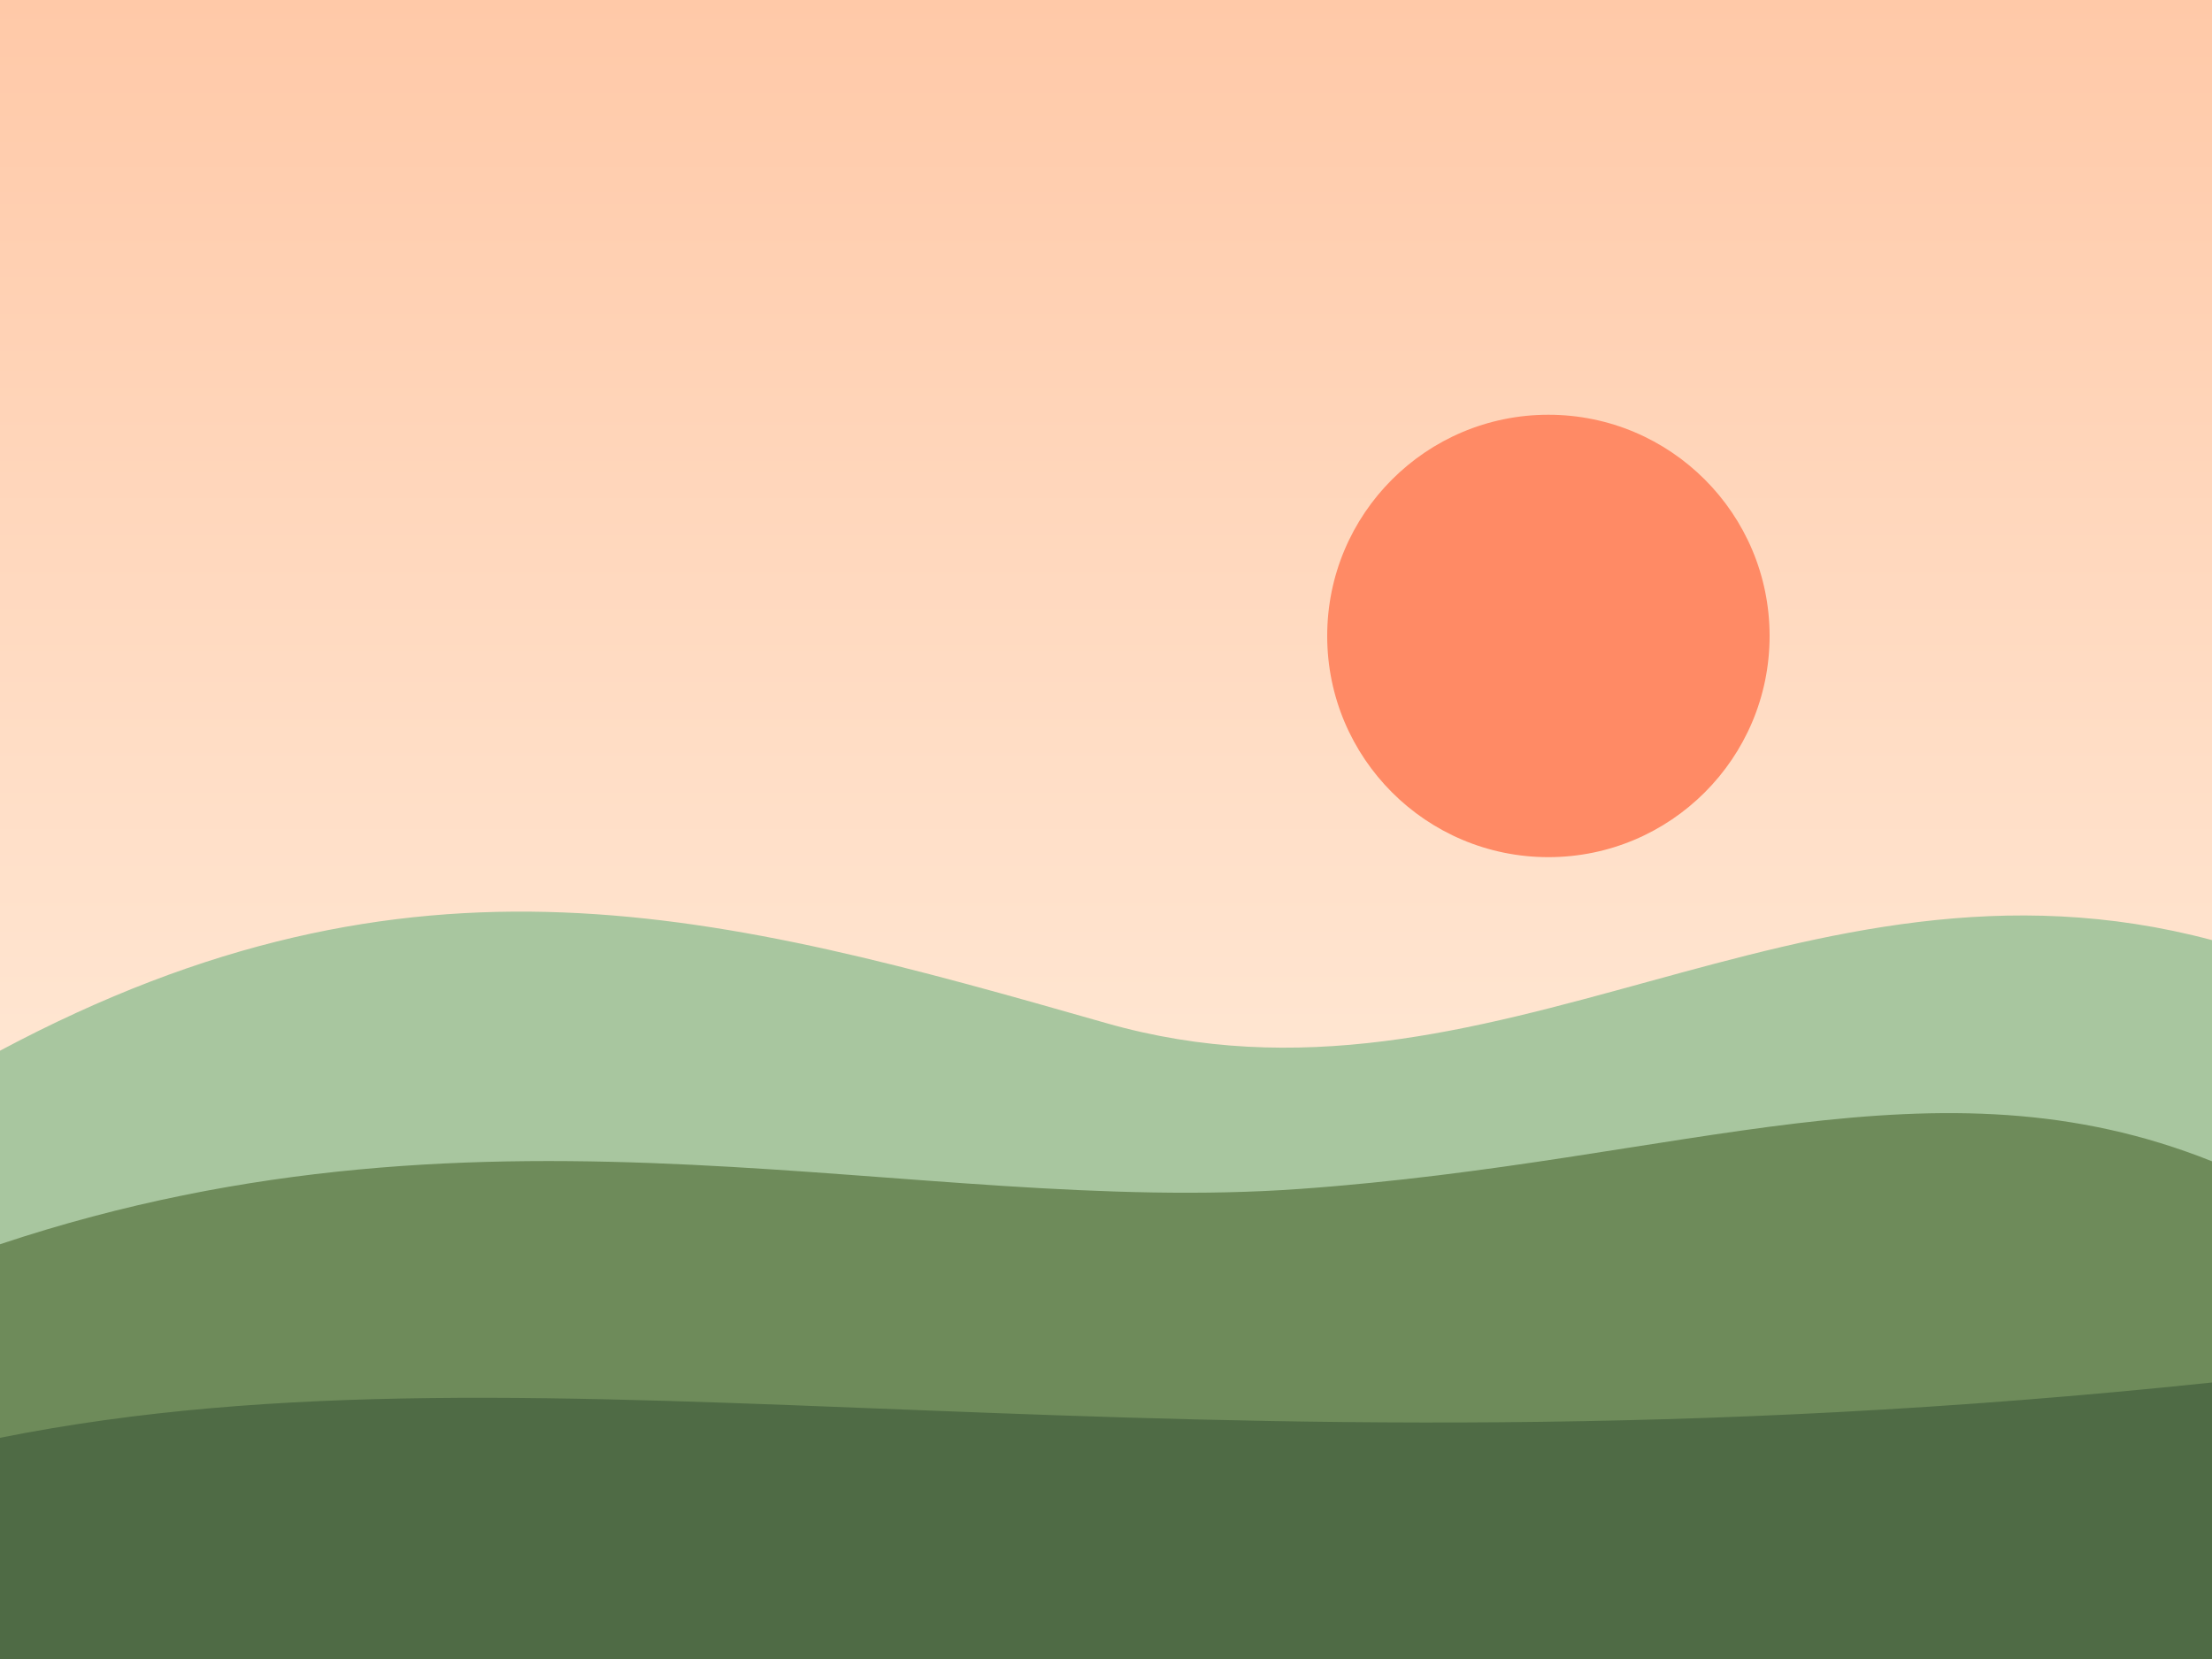
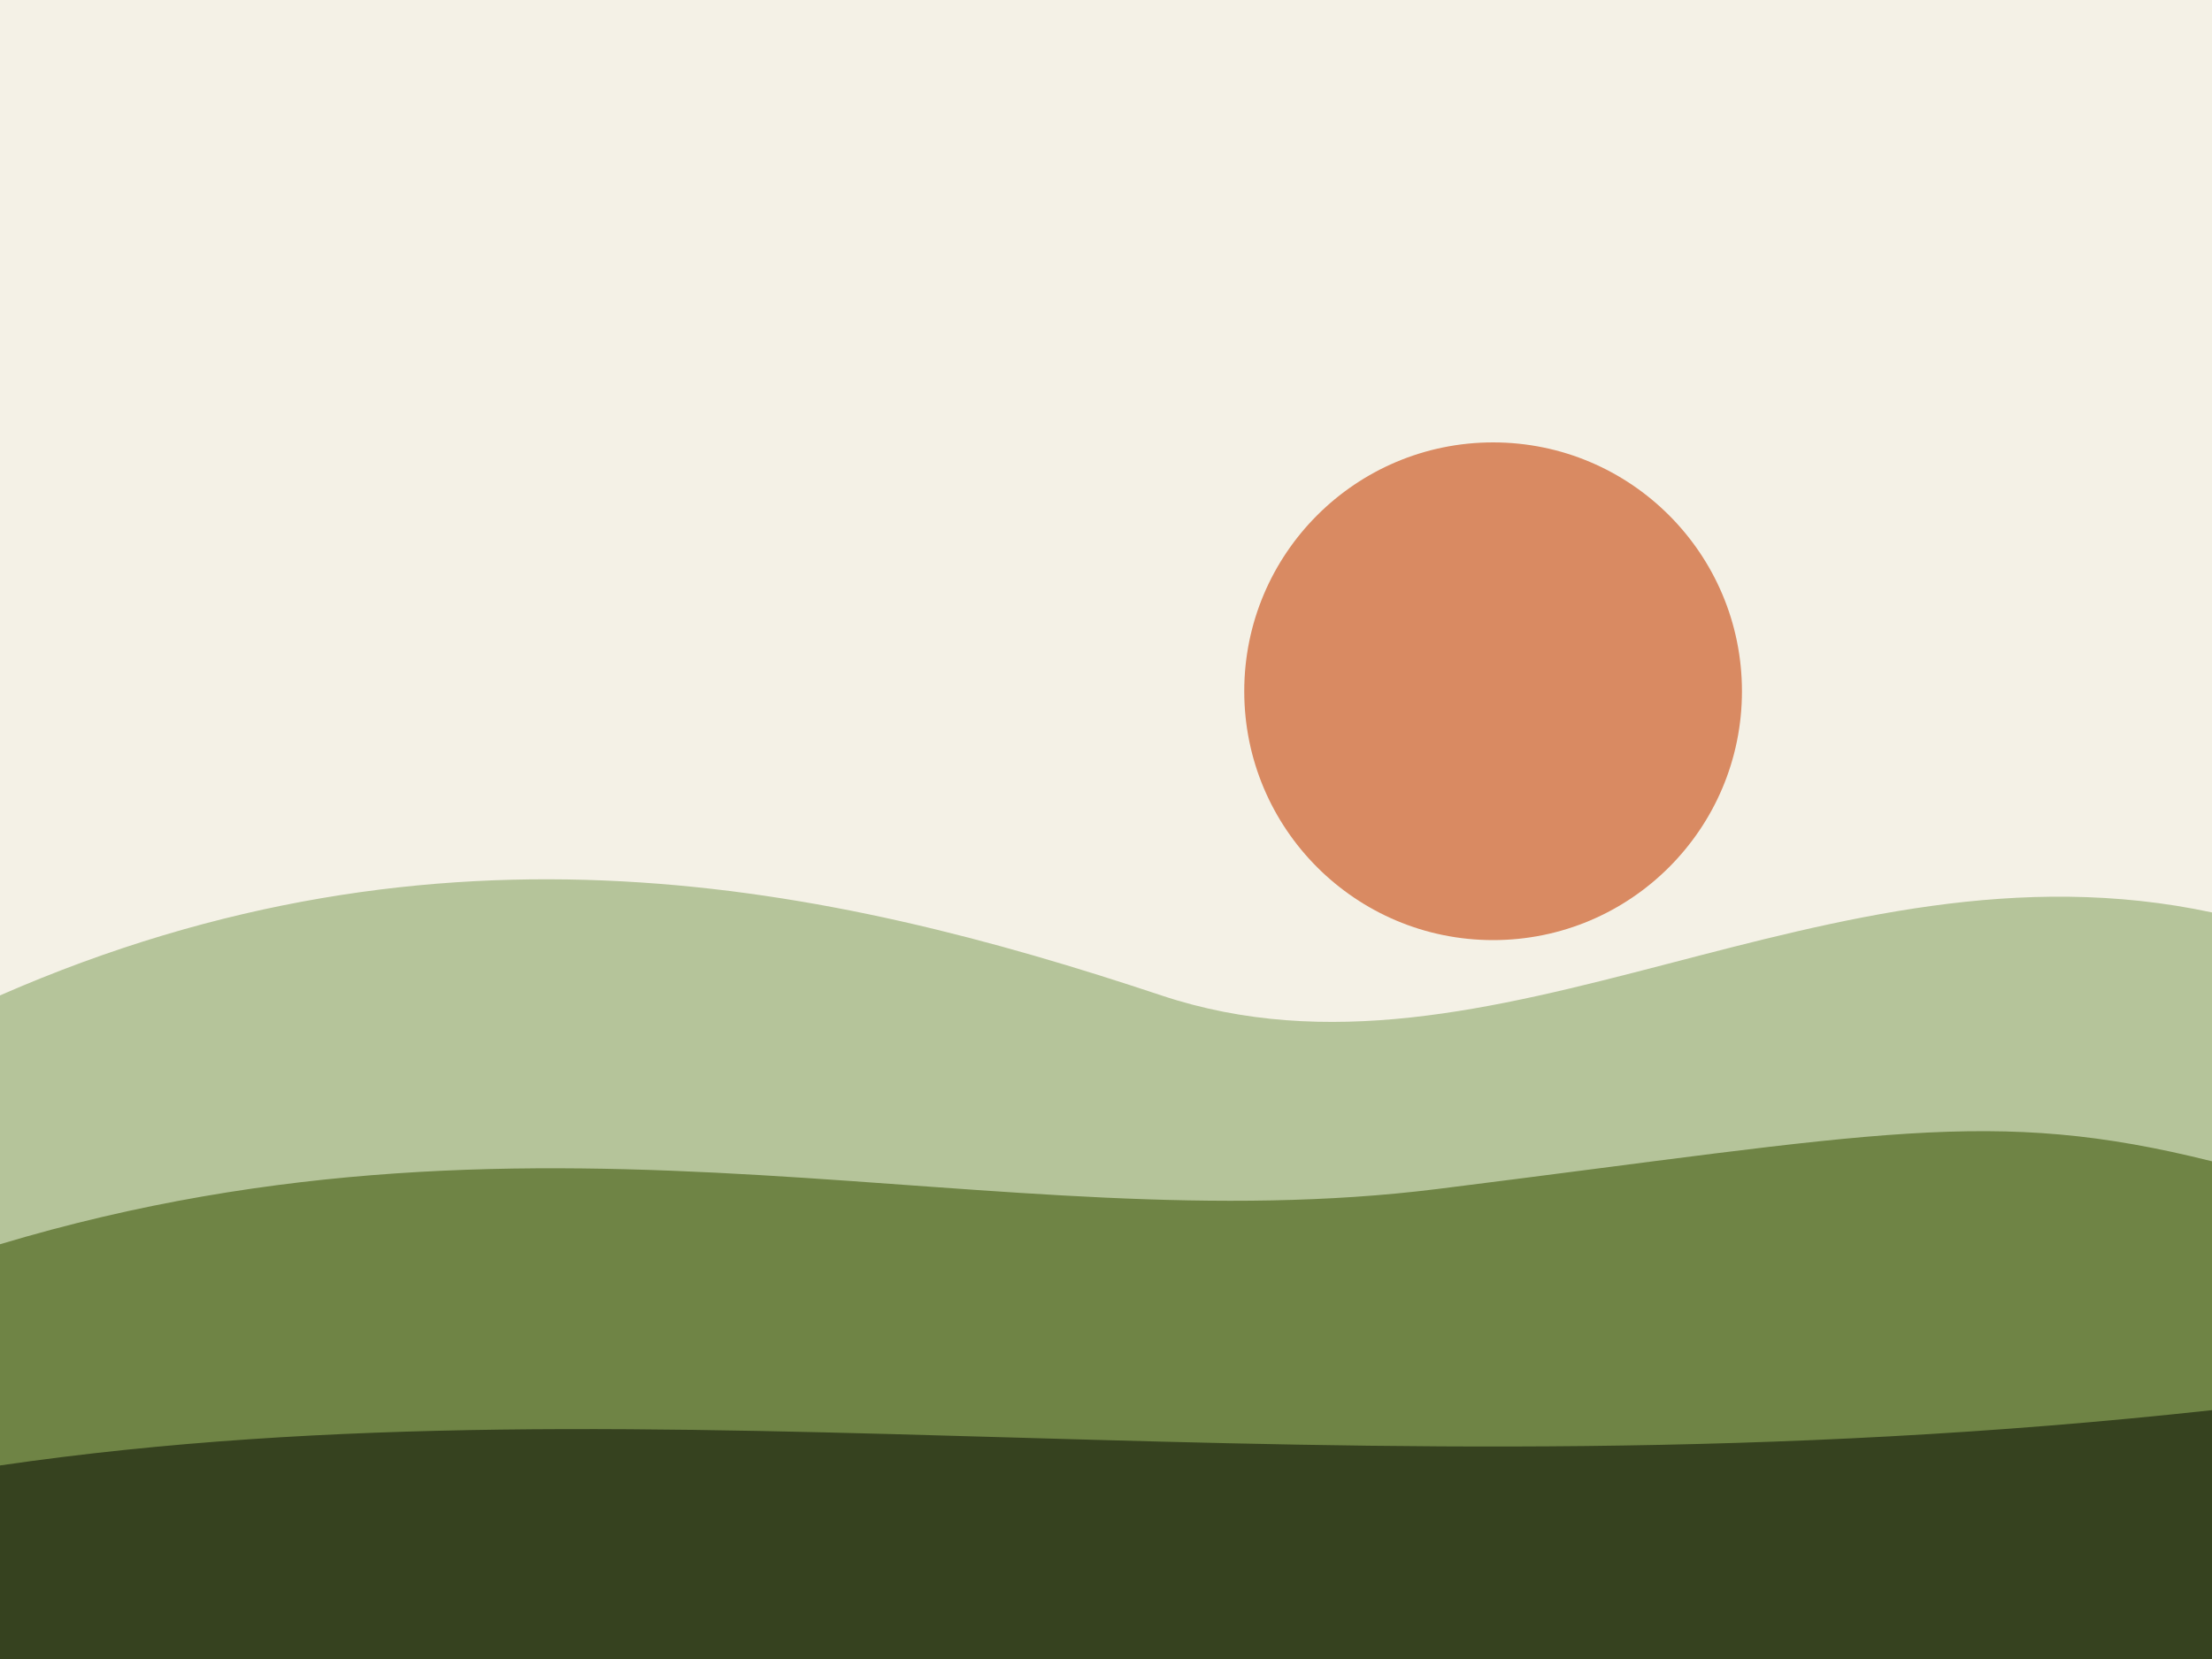
<svg xmlns="http://www.w3.org/2000/svg" viewBox="0 0 800 600" preserveAspectRatio="xMidYMid slice">
-   <rect width="800" height="600" fill="#FFF6E9" />
-   <defs>
-     <linearGradient id="s" x1="0" y1="0" x2="0" y2="1">
-       <stop offset="0" stop-color="#FFC9A8" />
-       <stop offset="1" stop-color="#FFF6E9" />
-     </linearGradient>
-   </defs>
-   <rect width="800" height="600" fill="url(#s)" />
-   <circle cx="560" cy="230" r="80" fill="#FF8A65" />
-   <path d="M0 380 C150 300 260 330 400 370 S650 300 800 340 V600 H0Z" fill="#A8C69F" />
-   <path d="M0 450 C180 390 330 440 470 430 S700 380 800 420 V600 H0Z" fill="#6E8B5A" />
-   <path d="M0 520 C200 480 420 540 800 500 V600 H0Z" fill="#4F6B45" />
+   <rect width="800" height="600" fill="#F4F1E6" />
+   <circle cx="540" cy="250" r="90" fill="#D98A62" />
+   <path d="M0 360 C160 290 300 320 420 360 S660 300 800 330 V600 H0Z" fill="#B5C49A" />
+   <path d="M0 450 C200 390 360 450 520 430 S720 400 800 420 V600 H0Z" fill="#6F8445" />
+   <path d="M0 530 C240 495 480 545 800 510 V600 H0Z" fill="#36421F" />
</svg>
